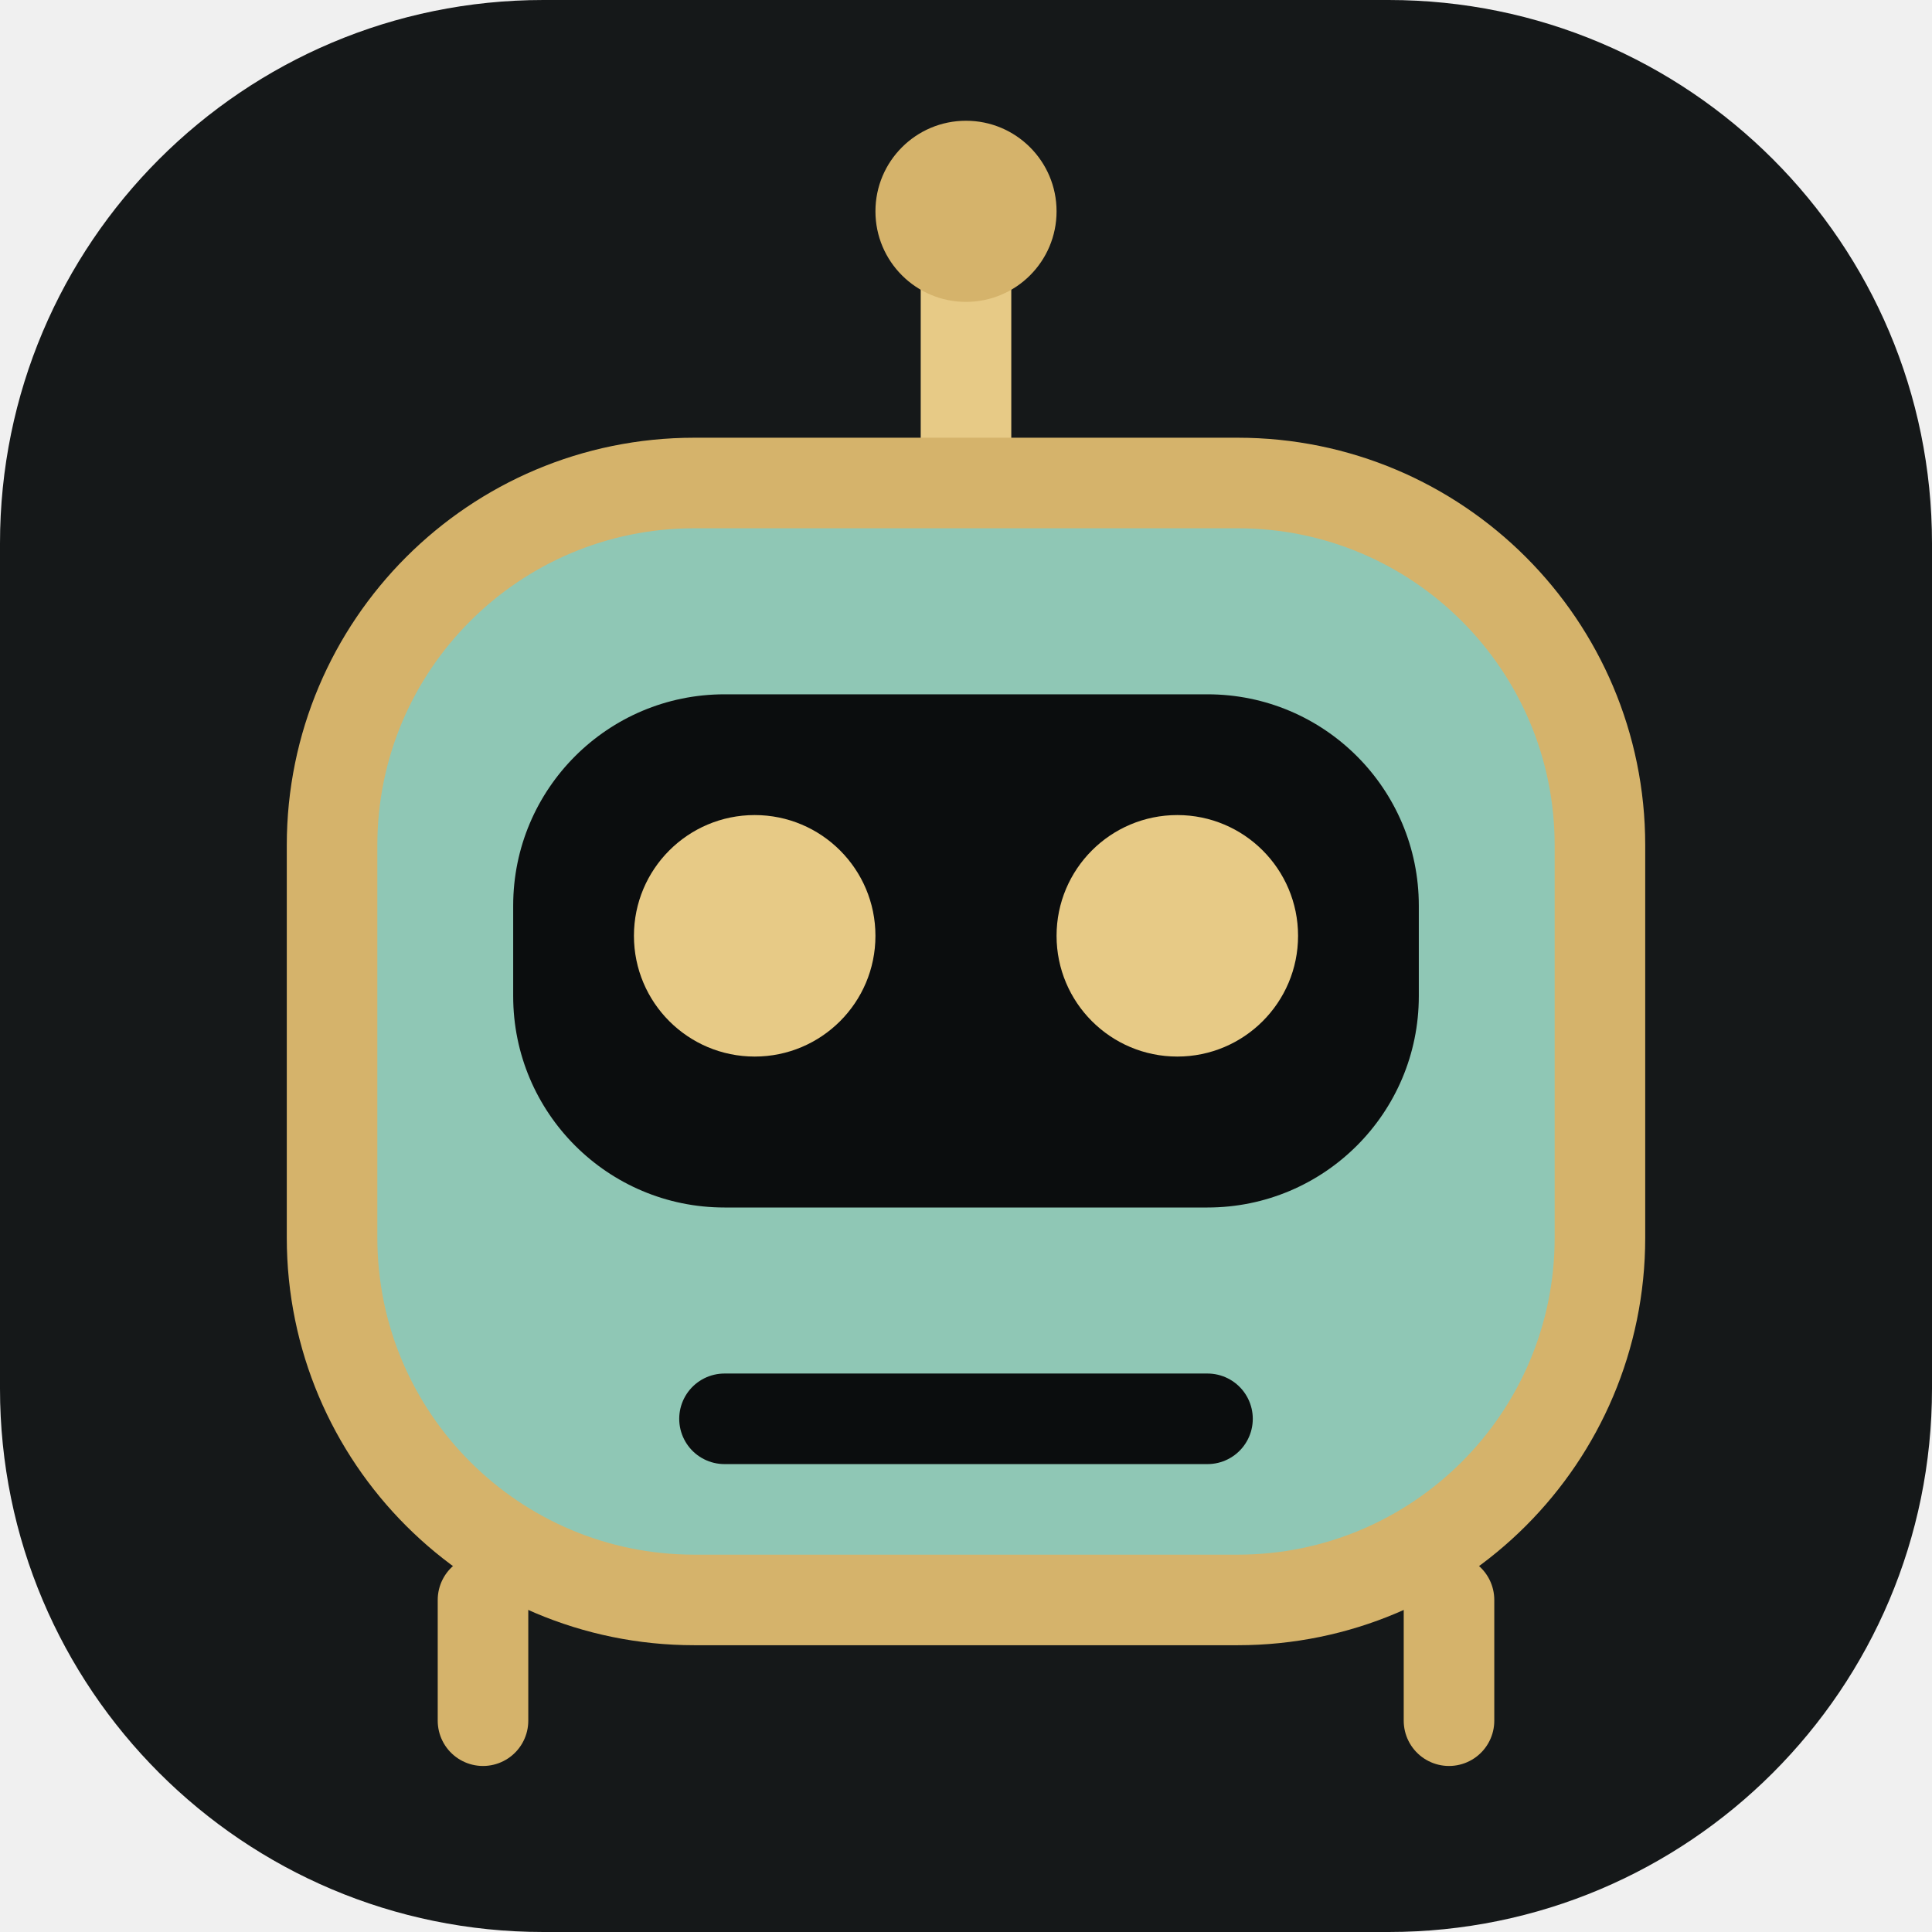
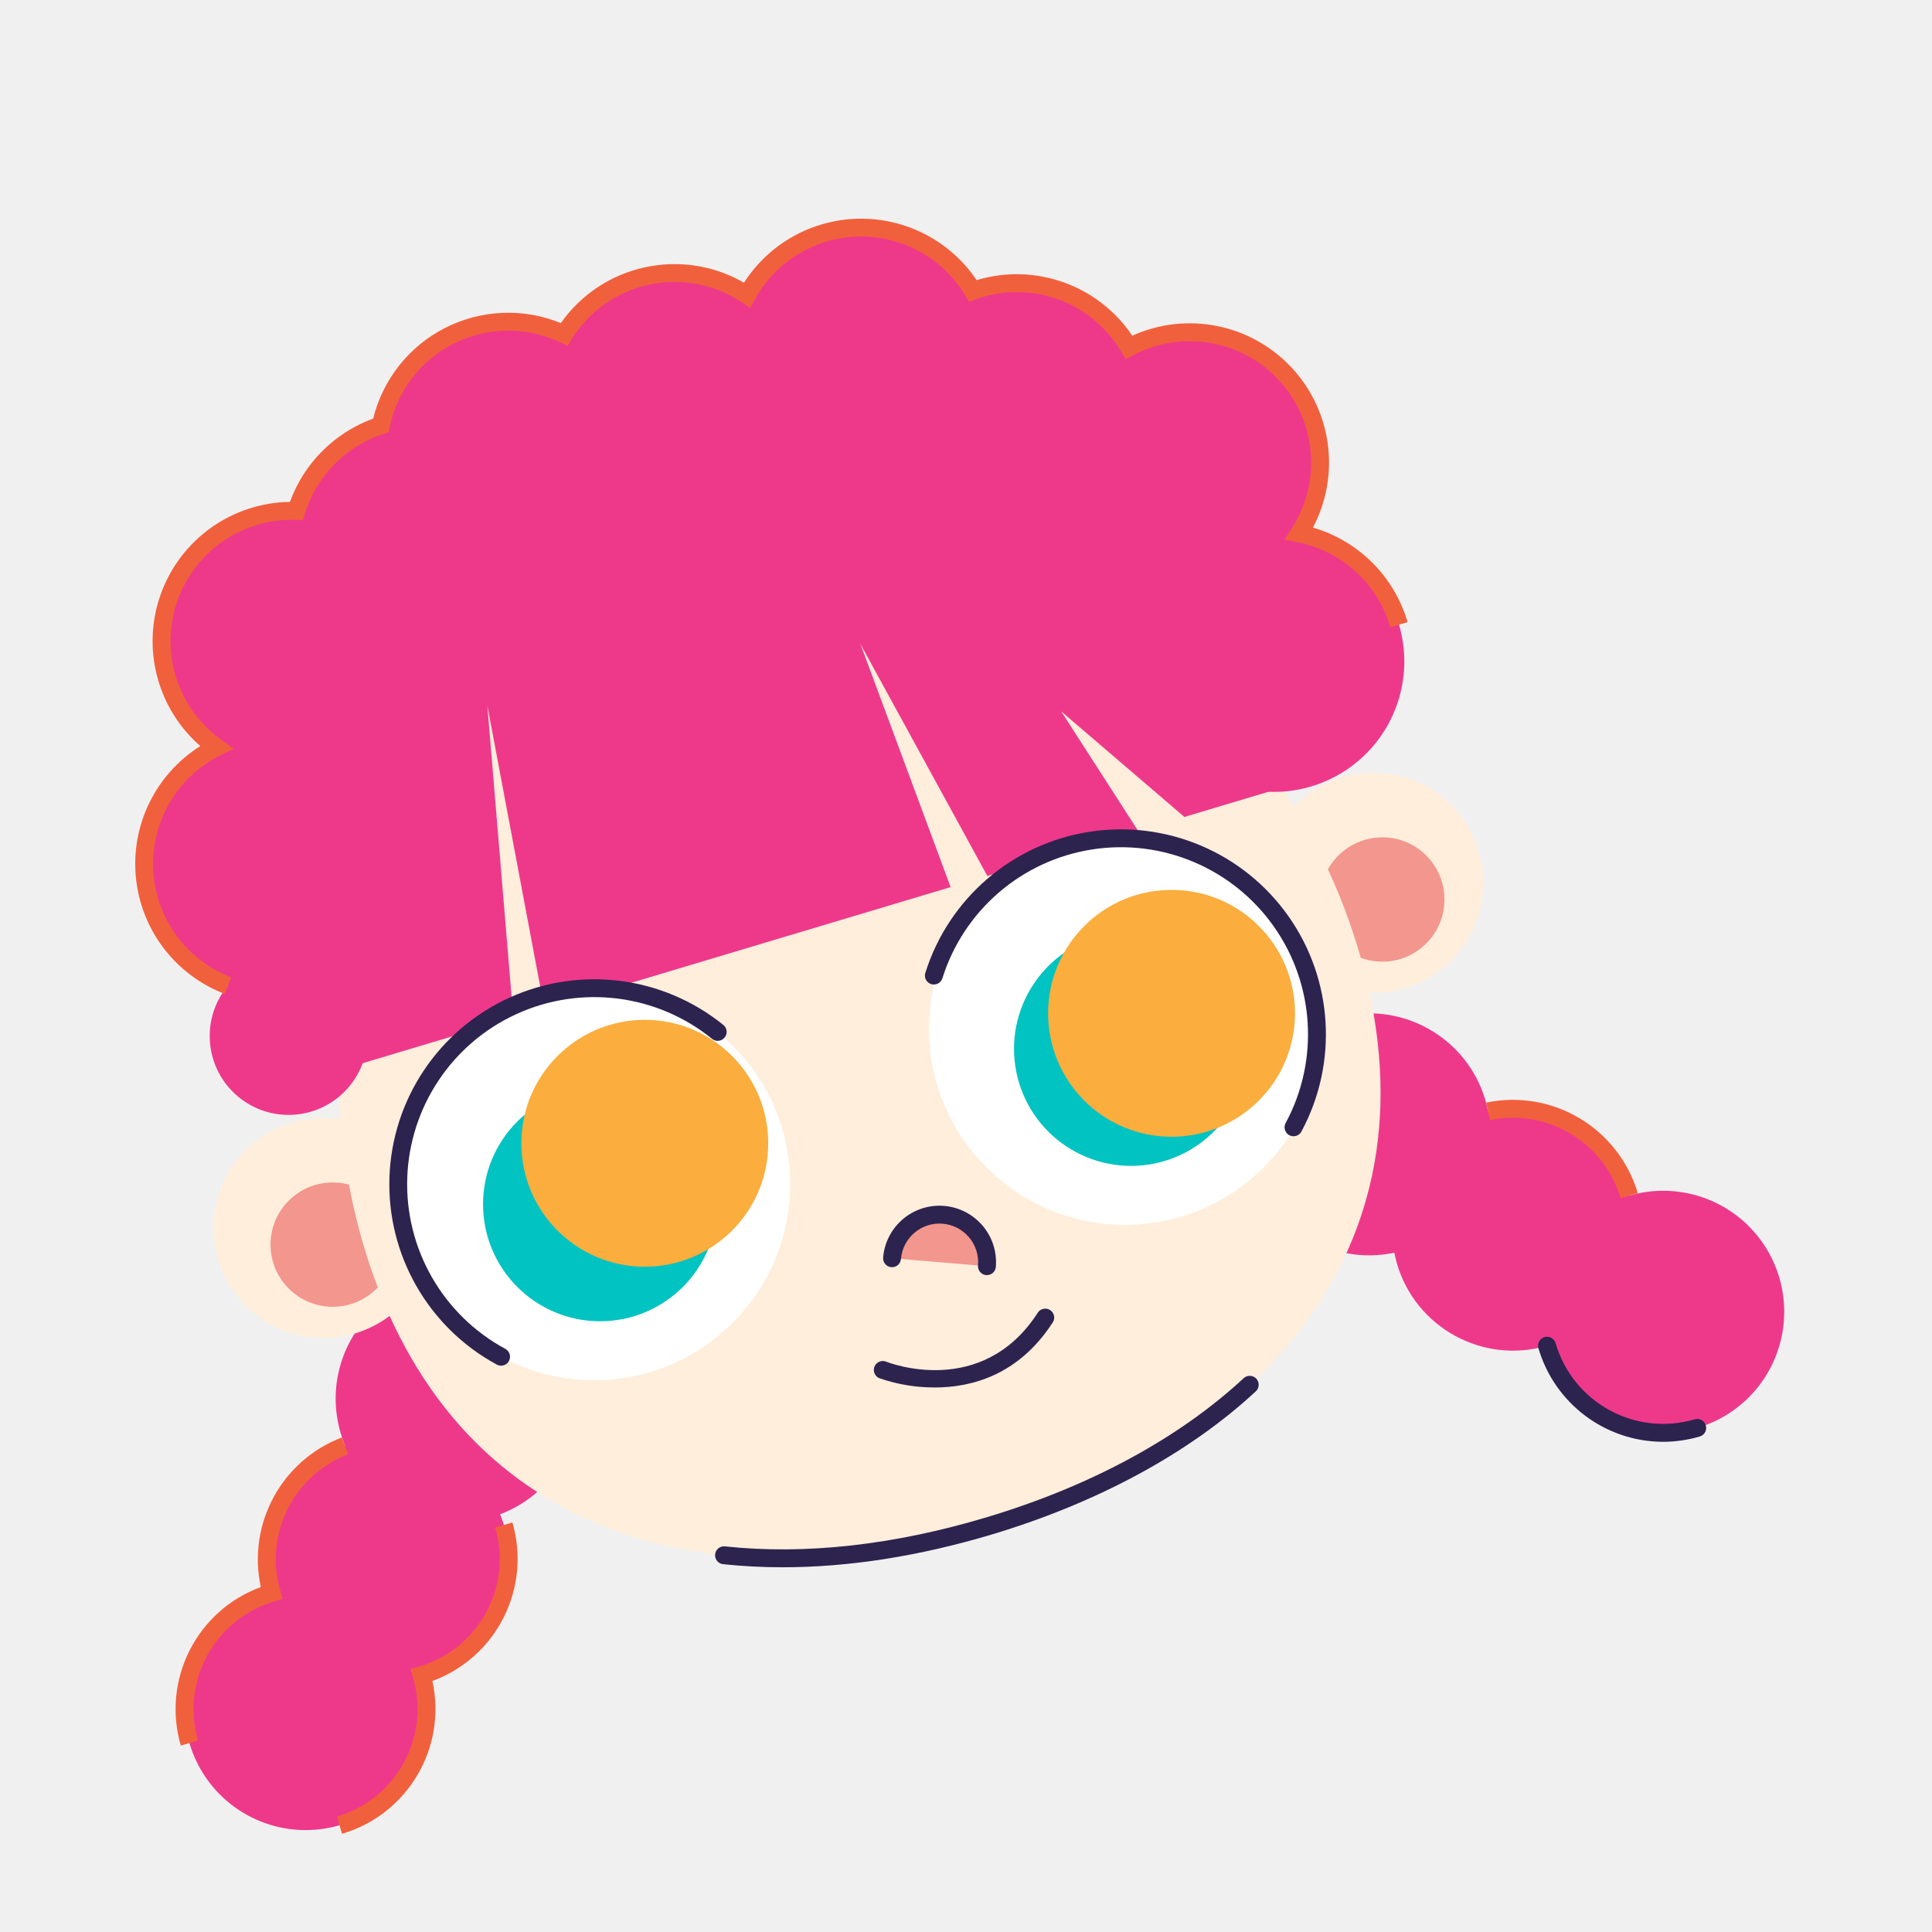
- <svg xmlns="http://www.w3.org/2000/svg" viewBox="0 0 64 64">
-   <rect width="64" height="64" rx="18" fill="#151819" />
-   <path d="M32 9v7" stroke="#e7ca86" stroke-width="3" stroke-linecap="round" />
-   <circle cx="32" cy="7" r="3" fill="#d5b36b" />
-   <rect x="11" y="16" width="42" height="37" rx="12" fill="#8fc7b5" stroke="#d5b36b" stroke-width="3" />
-   <rect x="17" y="23" width="30" height="17" rx="7" fill="#0b0d0e" />
-   <circle cx="25" cy="31" r="4" fill="#e7ca86" />
-   <circle cx="39" cy="31" r="4" fill="#e7ca86" />
-   <path d="M24 47h16" stroke="#0b0d0e" stroke-width="3" stroke-linecap="round" />
-   <path d="M16 57v-4M48 57v-4" stroke="#d5b36b" stroke-width="3" stroke-linecap="round" />
+ <svg xmlns="http://www.w3.org/2000/svg" height="1200" node-id="1" sillyvg="true" template-height="1200" template-width="1200" version="1.1" viewBox="0 0 1200 1200" width="1200">
+   <defs node-id="36" />
+   <path d="M 356.23 849.21 C 349.16 822.89 328.40 802.46 301.97 795.82 C 275.54 789.17 247.58 797.36 228.91 817.20 C 210.23 837.05 203.76 865.45 212.00 891.43 C 212.66 893.69 213.45 895.88 214.30 898.04 C 177.56 911.89 157.68 951.70 168.69 989.39 C 139.51 997.93 118.35 1023.21 115.07 1053.44 C 111.80 1083.67 127.06 1112.89 153.74 1127.48 C 180.41 1142.07 213.25 1139.16 236.94 1120.09 C 260.62 1101.03 270.49 1069.57 261.94 1040.39 C 301.77 1028.72 324.60 986.98 312.94 947.15 C 312.28 944.88 311.49 942.69 310.64 940.53 C 347.36 926.68 367.23 886.89 356.23 849.21 Z" fill="#ee398b" fill-rule="nonzero" node-id="38" stroke="none" target-height="352.902" target-width="255.428" target-x="111.798" target-y="789.172" />
+   <path d="M 112.29 1084.20 C 100.41 1043.42 122.13 1000.40 162.00 985.74 C 153.49 946.59 174.88 907.10 212.32 892.84 L 216.24 903.24 C 182.31 916.16 163.94 952.94 174.00 987.83 L 175.55 993.17 L 170.23 994.73 C 133.38 1005.57 112.25 1044.19 123.00 1081.07 Z" fill="#f1603c" fill-rule="nonzero" node-id="40" stroke="none" target-height="191.36" target-width="115.83" target-x="100.41" target-y="892.84" />
+   <path d="M 212.43 1139.00 L 209.31 1128.33 C 246.16 1117.50 267.30 1078.88 256.57 1042.00 L 255.01 1036.67 L 260.34 1035.10 C 297.23 1024.31 318.39 985.65 307.60 948.76 L 318.26 945.63 C 330.14 986.41 308.43 1029.43 268.57 1044.09 C 277.70 1085.56 253.17 1127.02 212.43 1139.00 Z" fill="#f1603c" fill-rule="nonzero" node-id="42" stroke="none" target-height="193.37" target-width="120.832" target-x="209.31" target-y="945.63" />
+   <path d="M 778.36 725.68 C 766.70 685.84 789.55 644.09 829.39 632.43 C 869.24 620.78 910.98 643.63 922.64 683.47 C 923.30 685.73 923.82 688.01 924.26 690.28 C 962.67 682.13 1000.88 704.96 1011.92 742.64 C 1041.09 734.09 1072.55 743.96 1091.61 767.64 C 1110.67 791.33 1113.58 824.16 1098.99 850.84 C 1084.41 877.51 1055.18 892.76 1024.96 889.49 C 994.74 886.22 969.46 865.06 960.92 835.88 C 921.09 847.54 879.34 824.71 867.68 784.88 C 867.01 782.61 866.50 780.34 866.05 778.07 C 827.62 786.23 789.39 763.39 778.36 725.68 Z" fill="#ee398b" fill-rule="nonzero" node-id="44" stroke="none" target-height="271.985" target-width="346.879" target-x="766.704" target-y="620.779" />
+   <path d="M 1006.58 744.20 C 996.25 709.39 960.96 688.31 925.41 695.72 L 923.11 684.84 C 964.34 676.26 1005.26 700.71 1017.25 741.07 Z" fill="#f1603c" fill-rule="nonzero" node-id="46" stroke="none" target-height="67.935" target-width="94.14" target-x="923.11" target-y="676.265" />
+   <path d="M 1032.92 895.53 C 997.12 895.43 965.64 871.80 955.56 837.45 C 954.98 835.54 955.47 833.46 956.85 832.01 C 958.22 830.56 960.27 829.96 962.21 830.44 C 964.15 830.92 965.68 832.40 966.23 834.32 C 977.02 871.21 1015.68 892.37 1052.57 881.58 C 1054.48 881.00 1056.56 881.49 1058.01 882.87 C 1059.46 884.24 1060.06 886.29 1059.58 888.23 C 1059.10 890.17 1057.62 891.70 1055.70 892.25 C 1048.30 894.42 1040.63 895.52 1032.92 895.53 Z" fill="#2d234f" fill-rule="nonzero" node-id="48" stroke="none" target-height="65.566" target-width="105.074" target-x="954.982" target-y="829.965" />
+   <path d="M 269.30 762.69 C 269.30 800.43 238.70 831.03 200.96 831.03 C 182.84 831.03 165.45 823.83 152.64 811.01 C 139.82 798.20 132.62 780.81 132.62 762.69 C 132.62 744.57 139.82 727.18 152.64 714.37 C 165.45 701.55 182.84 694.35 200.96 694.35 C 238.70 694.35 269.30 724.95 269.30 762.69 Z" fill="#ffeedb" fill-rule="nonzero" node-id="50" stroke="none" target-height="136.68" target-width="136.68" target-x="132.62" target-y="694.35" />
+   <path d="M 245.25 773.06 C 245.25 794.38 227.96 811.67 206.64 811.67 C 185.32 811.67 168.03 794.38 168.03 773.06 C 168.03 751.74 185.32 734.45 206.64 734.45 C 227.96 734.45 245.25 751.74 245.25 773.06 Z" fill="#f3968d" fill-rule="nonzero" node-id="52" stroke="none" target-height="77.22" target-width="77.22" target-x="168.03" target-y="734.45" />
+   <path d="M 921.24 548.32 C 921.24 586.06 890.64 616.66 852.90 616.66 C 815.16 616.66 784.56 586.06 784.56 548.32 C 784.56 510.58 815.16 479.98 852.90 479.98 C 890.64 479.98 921.24 510.58 921.24 548.32 Z" fill="#ffeedb" fill-rule="nonzero" node-id="54" stroke="none" target-height="136.68" target-width="136.68" target-x="784.56" target-y="479.98" />
+   <path d="M 897.19 558.69 C 897.19 580.01 879.90 597.30 858.58 597.30 C 837.26 597.30 819.97 580.01 819.97 558.69 C 819.97 537.37 837.26 520.08 858.58 520.08 C 879.90 520.08 897.19 537.37 897.19 558.69 Z" fill="#f3968d" fill-rule="nonzero" node-id="56" stroke="none" target-height="77.22" target-width="77.22" target-x="819.97" target-y="520.08" />
+   <path d="M 843.64 589.55 C 898.29 771.90 785.00 896.60 614.50 947.70 C 444.00 998.80 280.79 957.00 226.14 774.62 C 171.49 592.24 267.56 410.19 438.08 359.09 C 608.60 307.99 789.00 407.20 843.64 589.55 Z" fill="#ffeedb" fill-rule="nonzero" node-id="58" stroke="none" target-height="690.81" target-width="726.8" target-x="171.49" target-y="307.99" />
+   <path d="M 486.07 973.46 C 473.73 973.47 461.39 972.83 449.12 971.54 C 446.07 971.21 443.86 968.48 444.18 965.43 C 444.32 963.96 445.04 962.60 446.19 961.67 C 447.34 960.74 448.82 960.32 450.29 960.49 C 500.40 965.80 555.10 959.71 612.90 942.38 C 677.22 923.11 732.43 893.21 772.56 855.93 C 774.82 853.94 778.26 854.11 780.31 856.32 C 782.36 858.52 782.28 861.96 780.13 864.07 C 738.75 902.50 682.03 933.26 616.13 953.07 C 570.73 966.63 527.15 973.46 486.07 973.46 Z" fill="#2d234f" fill-rule="nonzero" node-id="60" stroke="none" target-height="119.533" target-width="338.499" target-x="443.859" target-y="853.939" />
+   <path d="M 833.60 478.08 C 779.21 296.61 588.00 193.60 406.54 248.00 C 225.08 302.40 122.06 493.57 176.44 675.00 L 318.86 632.32 L 302.70 438.26 L 338.14 626.58 L 590.46 551.00 L 534.43 400.00 L 613.27 544.10 L 706.90 516.04 L 659.14 441.86 L 735.64 507.42 Z" fill="#ee398b" fill-rule="nonzero" node-id="62" stroke="none" target-height="481.4" target-width="711.54" target-x="122.06" target-y="193.6" />
+   <path d="M 490.77 735.50 C 490.77 802.75 436.25 857.27 369.00 857.27 C 301.75 857.27 247.23 802.75 247.23 735.50 C 247.23 668.25 301.75 613.73 369.00 613.73 C 436.25 613.73 490.77 668.25 490.77 735.50 Z" fill="#ffffff" fill-rule="nonzero" node-id="64" stroke="none" target-height="243.54" target-width="243.54" target-x="247.23" target-y="613.73" />
+   <path d="M 445.43 747.96 C 445.43 788.11 412.88 820.66 372.73 820.66 C 332.58 820.66 300.03 788.11 300.03 747.96 C 300.03 707.81 332.58 675.26 372.73 675.26 C 412.88 675.26 445.43 707.81 445.43 747.96 Z" fill="#01c3c2" fill-rule="nonzero" node-id="66" stroke="none" target-height="145.4" target-width="145.4" target-x="300.03" target-y="675.26" />
+   <path d="M 477.16 710.11 C 477.16 752.45 442.83 786.78 400.49 786.78 C 358.15 786.78 323.82 752.45 323.82 710.11 C 323.82 667.77 358.15 633.44 400.49 633.44 C 442.83 633.44 477.16 667.77 477.16 710.11 Z" fill="#fbad3d" fill-rule="nonzero" node-id="68" stroke="none" target-height="153.34" target-width="153.34" target-x="323.82" target-y="633.44" />
+   <path d="M 311.23 848.25 C 310.31 848.25 309.41 848.02 308.60 847.58 C 266.11 824.61 240.27 779.57 241.89 731.30 C 243.51 683.02 272.31 639.82 316.25 619.75 C 360.18 599.68 411.69 606.20 449.24 636.58 C 450.80 637.83 451.57 639.81 451.26 641.78 C 450.95 643.75 449.61 645.41 447.75 646.12 C 445.88 646.83 443.78 646.49 442.24 645.22 C 407.97 617.47 360.94 611.51 320.83 629.83 C 280.72 648.14 254.43 687.59 252.95 731.66 C 251.48 775.73 275.07 816.84 313.87 837.80 C 316.11 839.01 317.24 841.59 316.61 844.05 C 315.99 846.52 313.77 848.25 311.23 848.25 Z" fill="#2d234f" fill-rule="nonzero" node-id="70" stroke="none" target-height="248.57" target-width="211.294" target-x="240.275" target-y="599.682" />
+   <path d="M 554.05 781.49 C 554.77 770.83 561.19 761.39 570.84 756.79 C 580.49 752.20 591.86 753.16 600.60 759.32 C 609.33 765.47 614.07 775.86 612.99 786.49" fill="#f3968d" fill-rule="nonzero" node-id="72" stroke="none" target-height="34.294" target-width="60.021" target-x="554.05" target-y="752.196" />
+   <path d="M 613.00 792.00 C 612.84 792.01 612.69 792.01 612.53 792.00 C 611.06 791.88 609.70 791.18 608.75 790.05 C 607.80 788.93 607.34 787.47 607.46 786.00 C 608.56 772.78 598.75 761.17 585.53 760.07 C 572.31 758.97 560.70 768.78 559.60 782.00 C 559.34 785.06 556.66 787.33 553.60 787.07 C 550.54 786.81 548.27 784.13 548.53 781.07 C 550.16 761.74 567.15 747.39 586.48 749.02 C 605.81 750.65 620.16 767.64 618.53 786.97 C 618.26 789.82 615.87 792.00 613.00 792.00 Z" fill="#2d234f" fill-rule="nonzero" node-id="74" stroke="none" target-height="44.619" target-width="71.886" target-x="548.273" target-y="747.391" />
+   <path d="M 827.39 380.43 C 827.39 425.17 791.12 461.44 746.38 461.44 C 701.64 461.44 665.37 425.17 665.37 380.43 C 665.37 335.69 701.64 299.42 746.38 299.42 C 791.12 299.42 827.39 335.69 827.39 380.43 Z" fill="#ee398b" fill-rule="nonzero" node-id="76" stroke="none" target-height="162.02" target-width="162.02" target-x="665.37" target-y="299.42" />
+   <path d="M 806.93 331.32 C 826.88 300.40 823.48 259.93 798.66 232.76 C 773.84 205.60 733.83 198.58 701.25 215.67 C 682.42 183.80 644.38 168.75 608.84 179.11 C 607.28 179.57 605.84 180.11 604.29 180.70 C 589.40 155.86 562.36 140.87 533.40 141.40 C 504.45 141.93 477.98 157.89 464.00 183.26 C 445.82 171.06 423.46 166.76 402.04 171.34 C 380.63 175.92 361.99 189.00 350.40 207.58 C 327.98 196.93 301.92 197.16 279.69 208.21 C 257.47 219.26 241.55 239.90 236.51 264.20 C 211.40 272.30 191.83 292.13 184.06 317.34 C 148.35 316.11 116.06 338.44 104.61 372.29 C 93.16 406.13 105.26 443.48 134.38 464.18 C 105.61 478.48 88.04 508.44 89.59 540.53 C 91.15 572.61 111.55 600.73 141.56 612.18 C 124.36 632.89 127.08 663.59 147.66 680.95 C 168.24 698.30 198.96 695.81 216.47 675.36 C 233.98 654.91 231.72 624.17 211.40 606.51 C 235.15 592.69 250.26 567.75 251.50 540.30 C 252.75 512.85 239.96 486.64 217.56 470.73 C 237.35 460.85 252.24 443.30 258.77 422.16 C 298.14 423.54 332.77 396.35 340.77 357.78 C 358.86 351.95 374.31 339.91 384.38 323.78 C 423.02 342.14 469.28 327.20 489.89 289.71 C 509.82 303.08 534.66 306.90 557.68 300.14 C 559.24 299.69 560.68 299.14 562.22 298.56 C 581.16 330.13 619.01 344.96 654.36 334.65 C 659.53 333.15 664.54 331.14 669.31 328.65 C 681.03 348.48 700.64 362.38 723.23 366.88 C 703.91 396.75 706.35 435.74 729.23 462.97 C 752.12 490.21 790.10 499.32 822.85 485.44 C 855.61 471.56 875.47 437.93 871.82 402.54 C 868.17 367.16 841.85 338.30 806.95 331.40 Z" fill="#ee398b" fill-rule="nonzero" node-id="78" stroke="none" target-height="557.428" target-width="787.438" target-x="88.035" target-y="140.873" />
+   <path d="M 139.56 617.32 C 108.97 605.62 87.62 577.63 84.41 545.04 C 81.21 512.45 96.70 480.84 124.42 463.40 C 97.41 439.84 87.73 402.07 100.08 368.42 C 112.43 334.78 144.24 312.23 180.08 311.74 C 188.83 287.71 207.75 268.77 231.78 260.00 C 237.78 235.62 254.10 215.05 276.48 203.66 C 298.86 192.27 325.09 191.18 348.34 200.67 C 374.07 164.15 423.40 153.28 462.09 175.60 C 477.81 151.10 504.81 136.16 533.91 135.83 C 563.02 135.51 590.34 149.86 606.60 174.00 L 607.28 173.80 C 643.43 163.22 682.26 177.27 703.28 208.52 C 736.96 193.27 776.61 201.10 801.96 228.03 C 827.30 254.95 832.74 295.00 815.48 327.70 C 843.83 335.93 866.01 358.09 874.27 386.44 L 863.60 389.56 C 855.72 362.55 833.44 342.19 805.84 336.77 L 797.84 335.17 L 802.28 328.30 C 820.91 299.51 817.77 261.77 794.63 236.46 C 771.50 211.15 734.20 204.63 703.85 220.60 L 699.17 223.05 L 696.48 218.50 C 678.98 188.78 643.52 174.75 610.42 184.45 C 609.42 184.74 608.42 185.09 607.50 185.45 L 601.89 187.45 L 599.55 183.55 C 585.68 160.40 560.50 146.42 533.52 146.92 C 506.53 147.41 481.87 162.29 468.86 185.93 L 465.94 191.23 L 460.94 187.86 C 444.00 176.50 423.18 172.50 403.24 176.77 C 383.30 181.04 365.94 193.23 355.15 210.53 L 352.53 214.71 L 348.00 212.61 C 327.13 202.71 302.87 202.94 282.19 213.23 C 261.51 223.51 246.69 242.72 242.00 265.34 L 241.34 268.49 L 238.27 269.49 C 214.89 277.05 196.64 295.52 189.37 319.00 L 188.12 323.00 L 183.87 322.86 C 175.87 322.60 167.88 323.62 160.19 325.86 C 132.45 333.95 111.77 357.18 106.96 385.68 C 102.15 414.17 114.06 442.91 137.61 459.65 L 145.15 465.02 L 136.87 469.15 C 110.07 482.46 93.70 510.37 95.15 540.26 C 96.59 570.14 115.59 596.34 143.55 607.00 Z" fill="#f1603c" fill-rule="nonzero" node-id="80" stroke="none" target-height="481.808" target-width="793.061" target-x="81.209" target-y="135.512" />
+   <path d="M 580.72 861.78 C 568.94 861.83 557.23 859.88 546.10 856.00 C 543.34 854.80 542.03 851.63 543.15 848.83 C 544.26 846.04 547.40 844.64 550.23 845.68 C 552.65 846.68 609.90 868.62 644.38 815.68 C 645.38 813.87 647.31 812.77 649.38 812.82 C 651.45 812.88 653.32 814.08 654.22 815.95 C 655.13 817.81 654.92 820.02 653.69 821.68 C 632.52 854.18 603.35 861.78 580.72 861.78 Z" fill="#2d234f" fill-rule="nonzero" node-id="82" stroke="none" target-height="55.851" target-width="113.102" target-x="542.028" target-y="812.769" />
+   <path d="M 820.56 638.99 C 820.56 706.24 766.04 760.76 698.79 760.76 C 631.54 760.76 577.02 706.24 577.02 638.99 C 577.02 571.74 631.54 517.22 698.79 517.22 C 766.04 517.22 820.56 571.74 820.56 638.99 Z" fill="#ffffff" fill-rule="nonzero" node-id="84" stroke="none" target-height="243.54" target-width="243.54" target-x="577.02" target-y="517.22" />
+   <path d="M 775.22 651.46 C 775.22 670.74 767.56 689.23 753.93 702.87 C 740.29 716.50 721.80 724.16 702.52 724.16 C 683.24 724.16 664.75 716.50 651.11 702.87 C 637.48 689.23 629.82 670.74 629.82 651.46 C 629.82 632.18 637.48 613.69 651.11 600.05 C 664.75 586.42 683.24 578.76 702.52 578.76 C 721.80 578.76 740.29 586.42 753.93 600.05 C 767.56 613.69 775.22 632.18 775.22 651.46 Z" fill="#01c3c2" fill-rule="nonzero" node-id="86" stroke="none" target-height="145.4" target-width="145.4" target-x="629.82" target-y="578.76" />
+   <path d="M 745.90 622.17 C 745.90 627.97 743.59 633.54 739.49 637.64 C 735.39 641.74 729.82 644.05 724.02 644.05 C 718.22 644.05 712.65 641.74 708.55 637.64 C 704.45 633.54 702.14 627.97 702.14 622.17 C 702.14 616.37 704.45 610.80 708.55 606.70 C 712.65 602.60 718.22 600.29 724.02 600.29 C 729.82 600.29 735.39 602.60 739.49 606.70 C 743.59 610.80 745.90 616.37 745.90 622.17 Z" fill="#ffffff" fill-rule="nonzero" node-id="88" stroke="none" target-height="43.76" target-width="43.76" target-x="702.14" target-y="600.29" />
+   <path d="M 803.42 705.74 C 801.47 705.74 799.65 704.71 798.65 703.03 C 797.65 701.35 797.61 699.27 798.54 697.55 C 819.46 658.70 816.58 611.36 791.10 575.33 C 765.62 539.31 721.94 520.82 678.34 527.61 C 634.74 534.39 598.74 565.29 585.42 607.35 C 584.90 609.33 583.32 610.86 581.33 611.34 C 579.34 611.81 577.24 611.15 575.88 609.62 C 574.52 608.08 574.12 605.92 574.83 604.00 C 589.43 557.92 628.87 524.07 676.63 516.64 C 724.40 509.20 772.26 529.46 800.17 568.93 C 828.09 608.40 831.24 660.27 808.32 702.83 C 807.35 704.63 805.46 705.75 803.42 705.74 Z" fill="#2d234f" fill-rule="nonzero" node-id="90" stroke="none" target-height="196.543" target-width="257.124" target-x="574.119" target-y="509.203" />
+   <path d="M 804.34 629.39 C 804.34 671.73 770.01 706.06 727.67 706.06 C 685.33 706.06 651.00 671.73 651.00 629.39 C 651.00 587.05 685.33 552.72 727.67 552.72 C 770.01 552.72 804.34 587.05 804.34 629.39 Z" fill="#fbad3d" fill-rule="nonzero" node-id="92" stroke="none" target-height="153.34" target-width="153.34" target-x="651" target-y="552.72" />
</svg>
